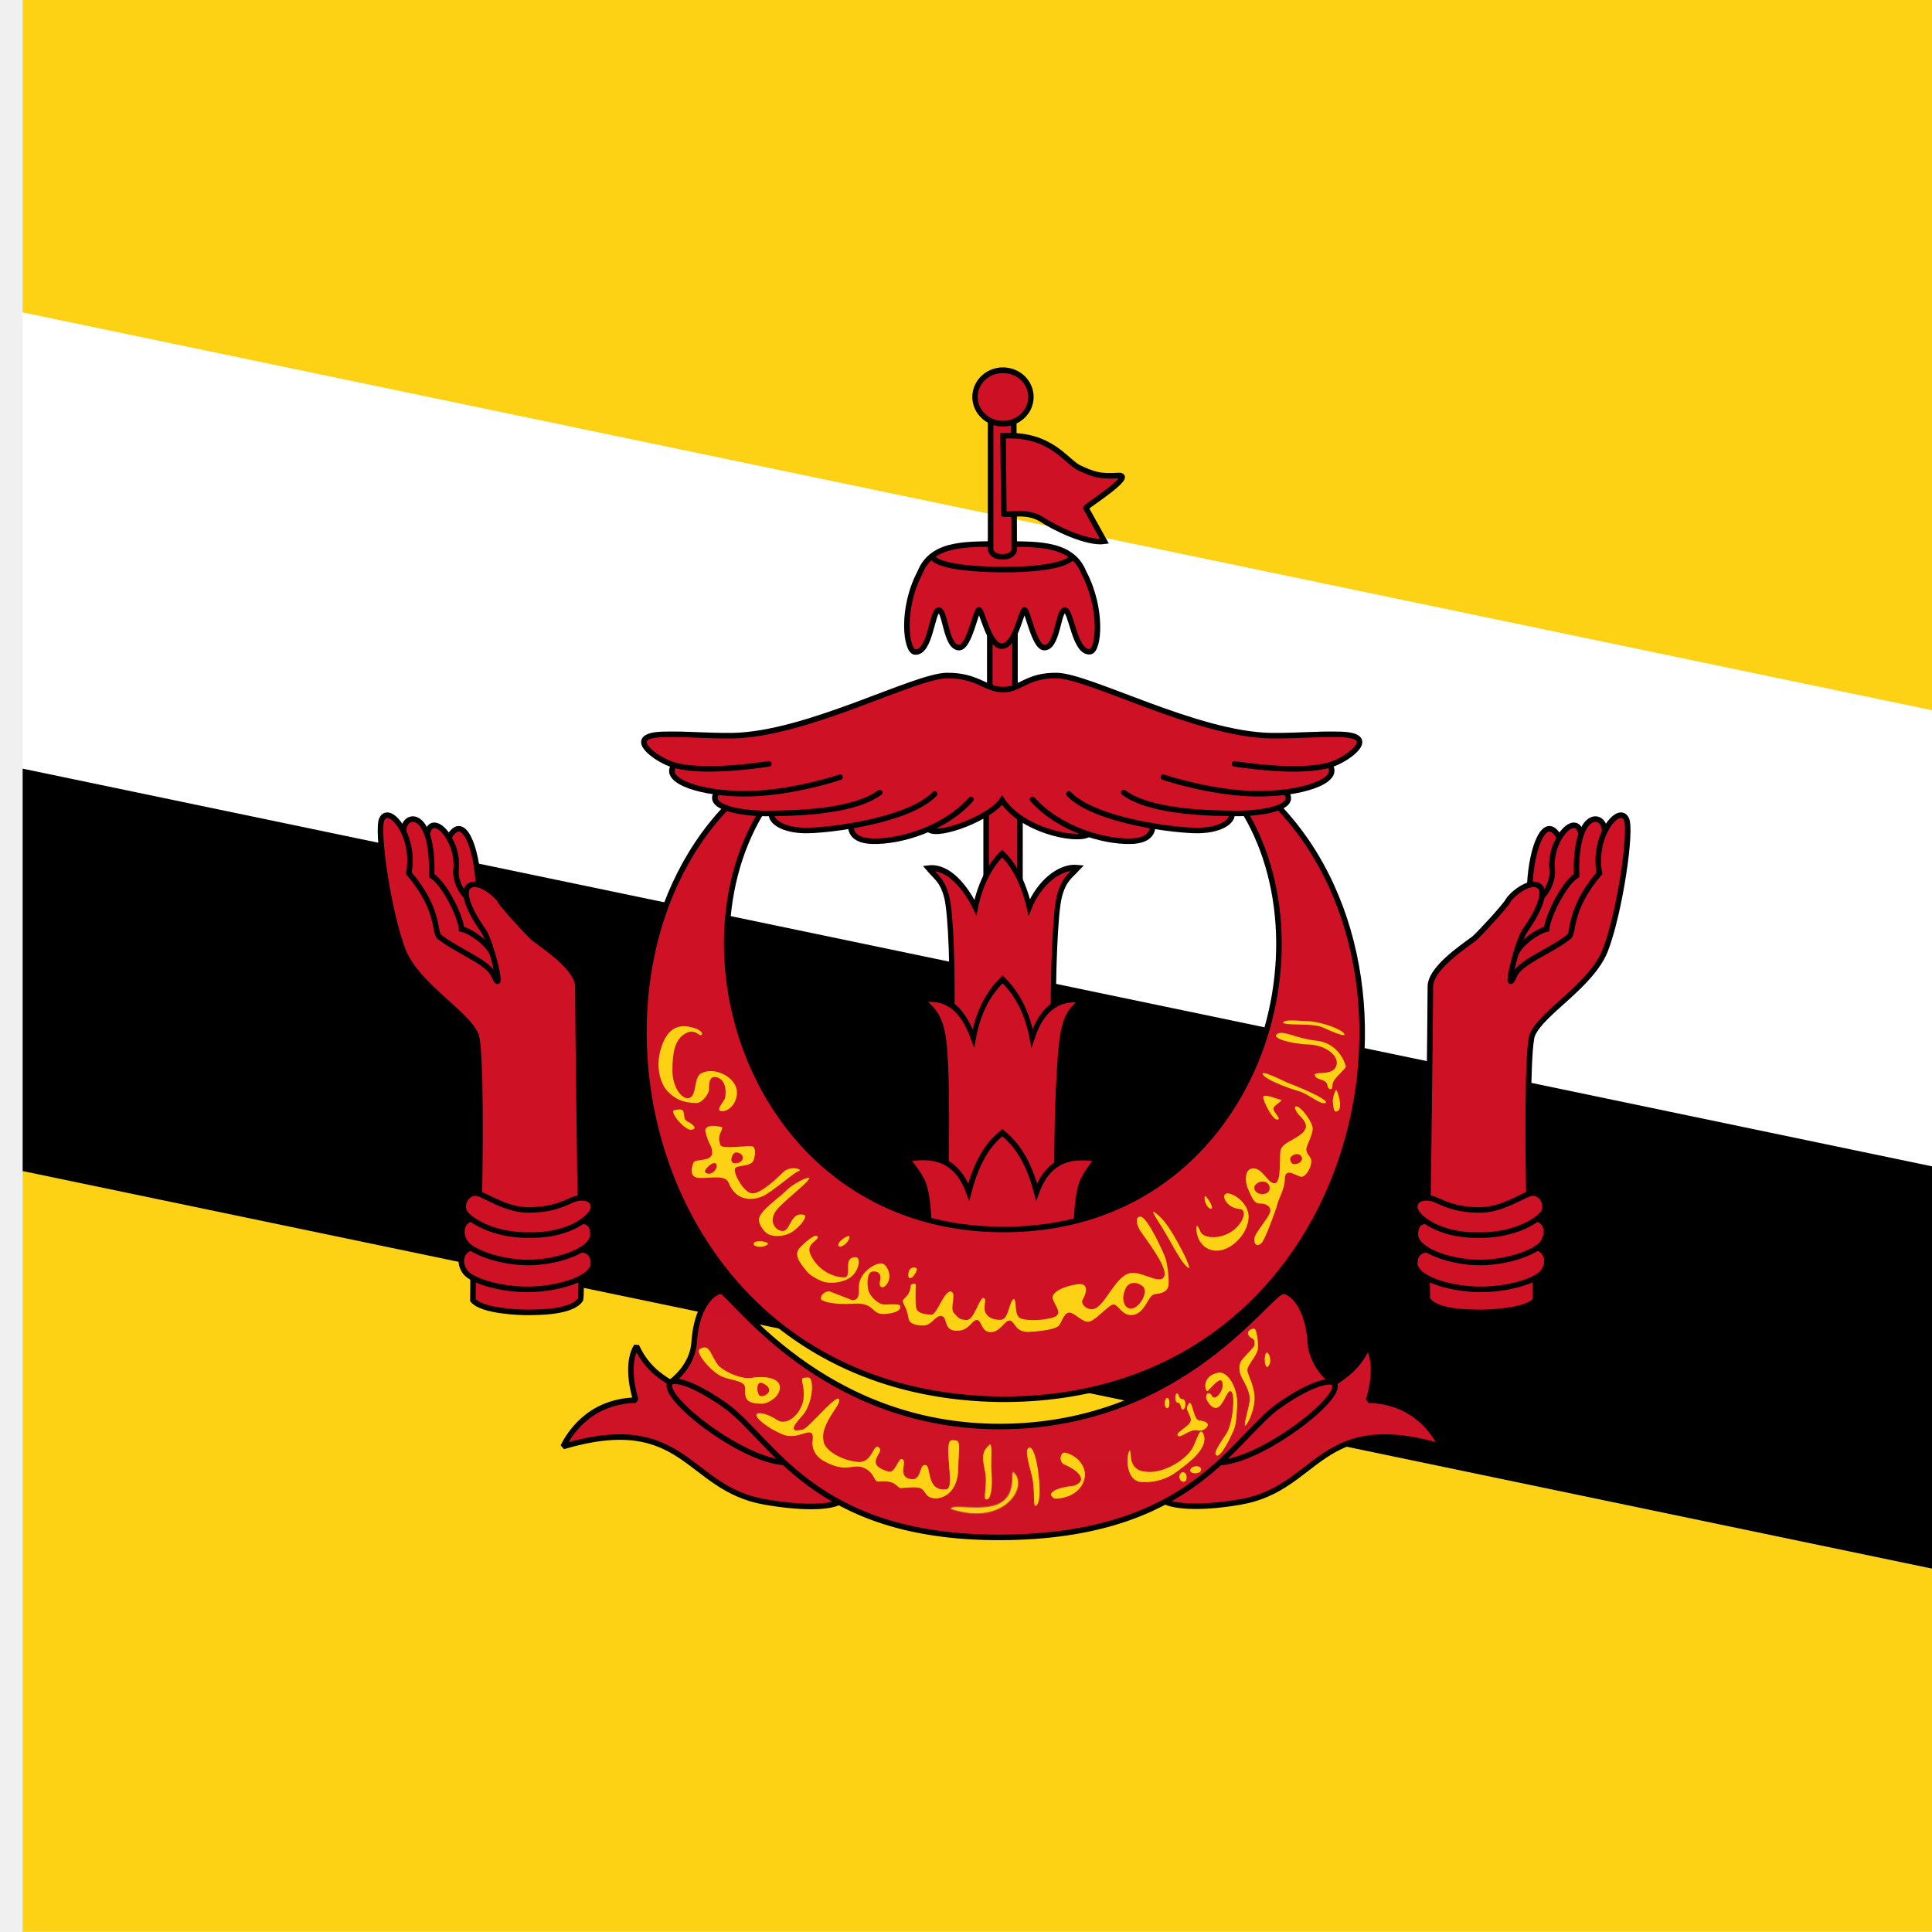
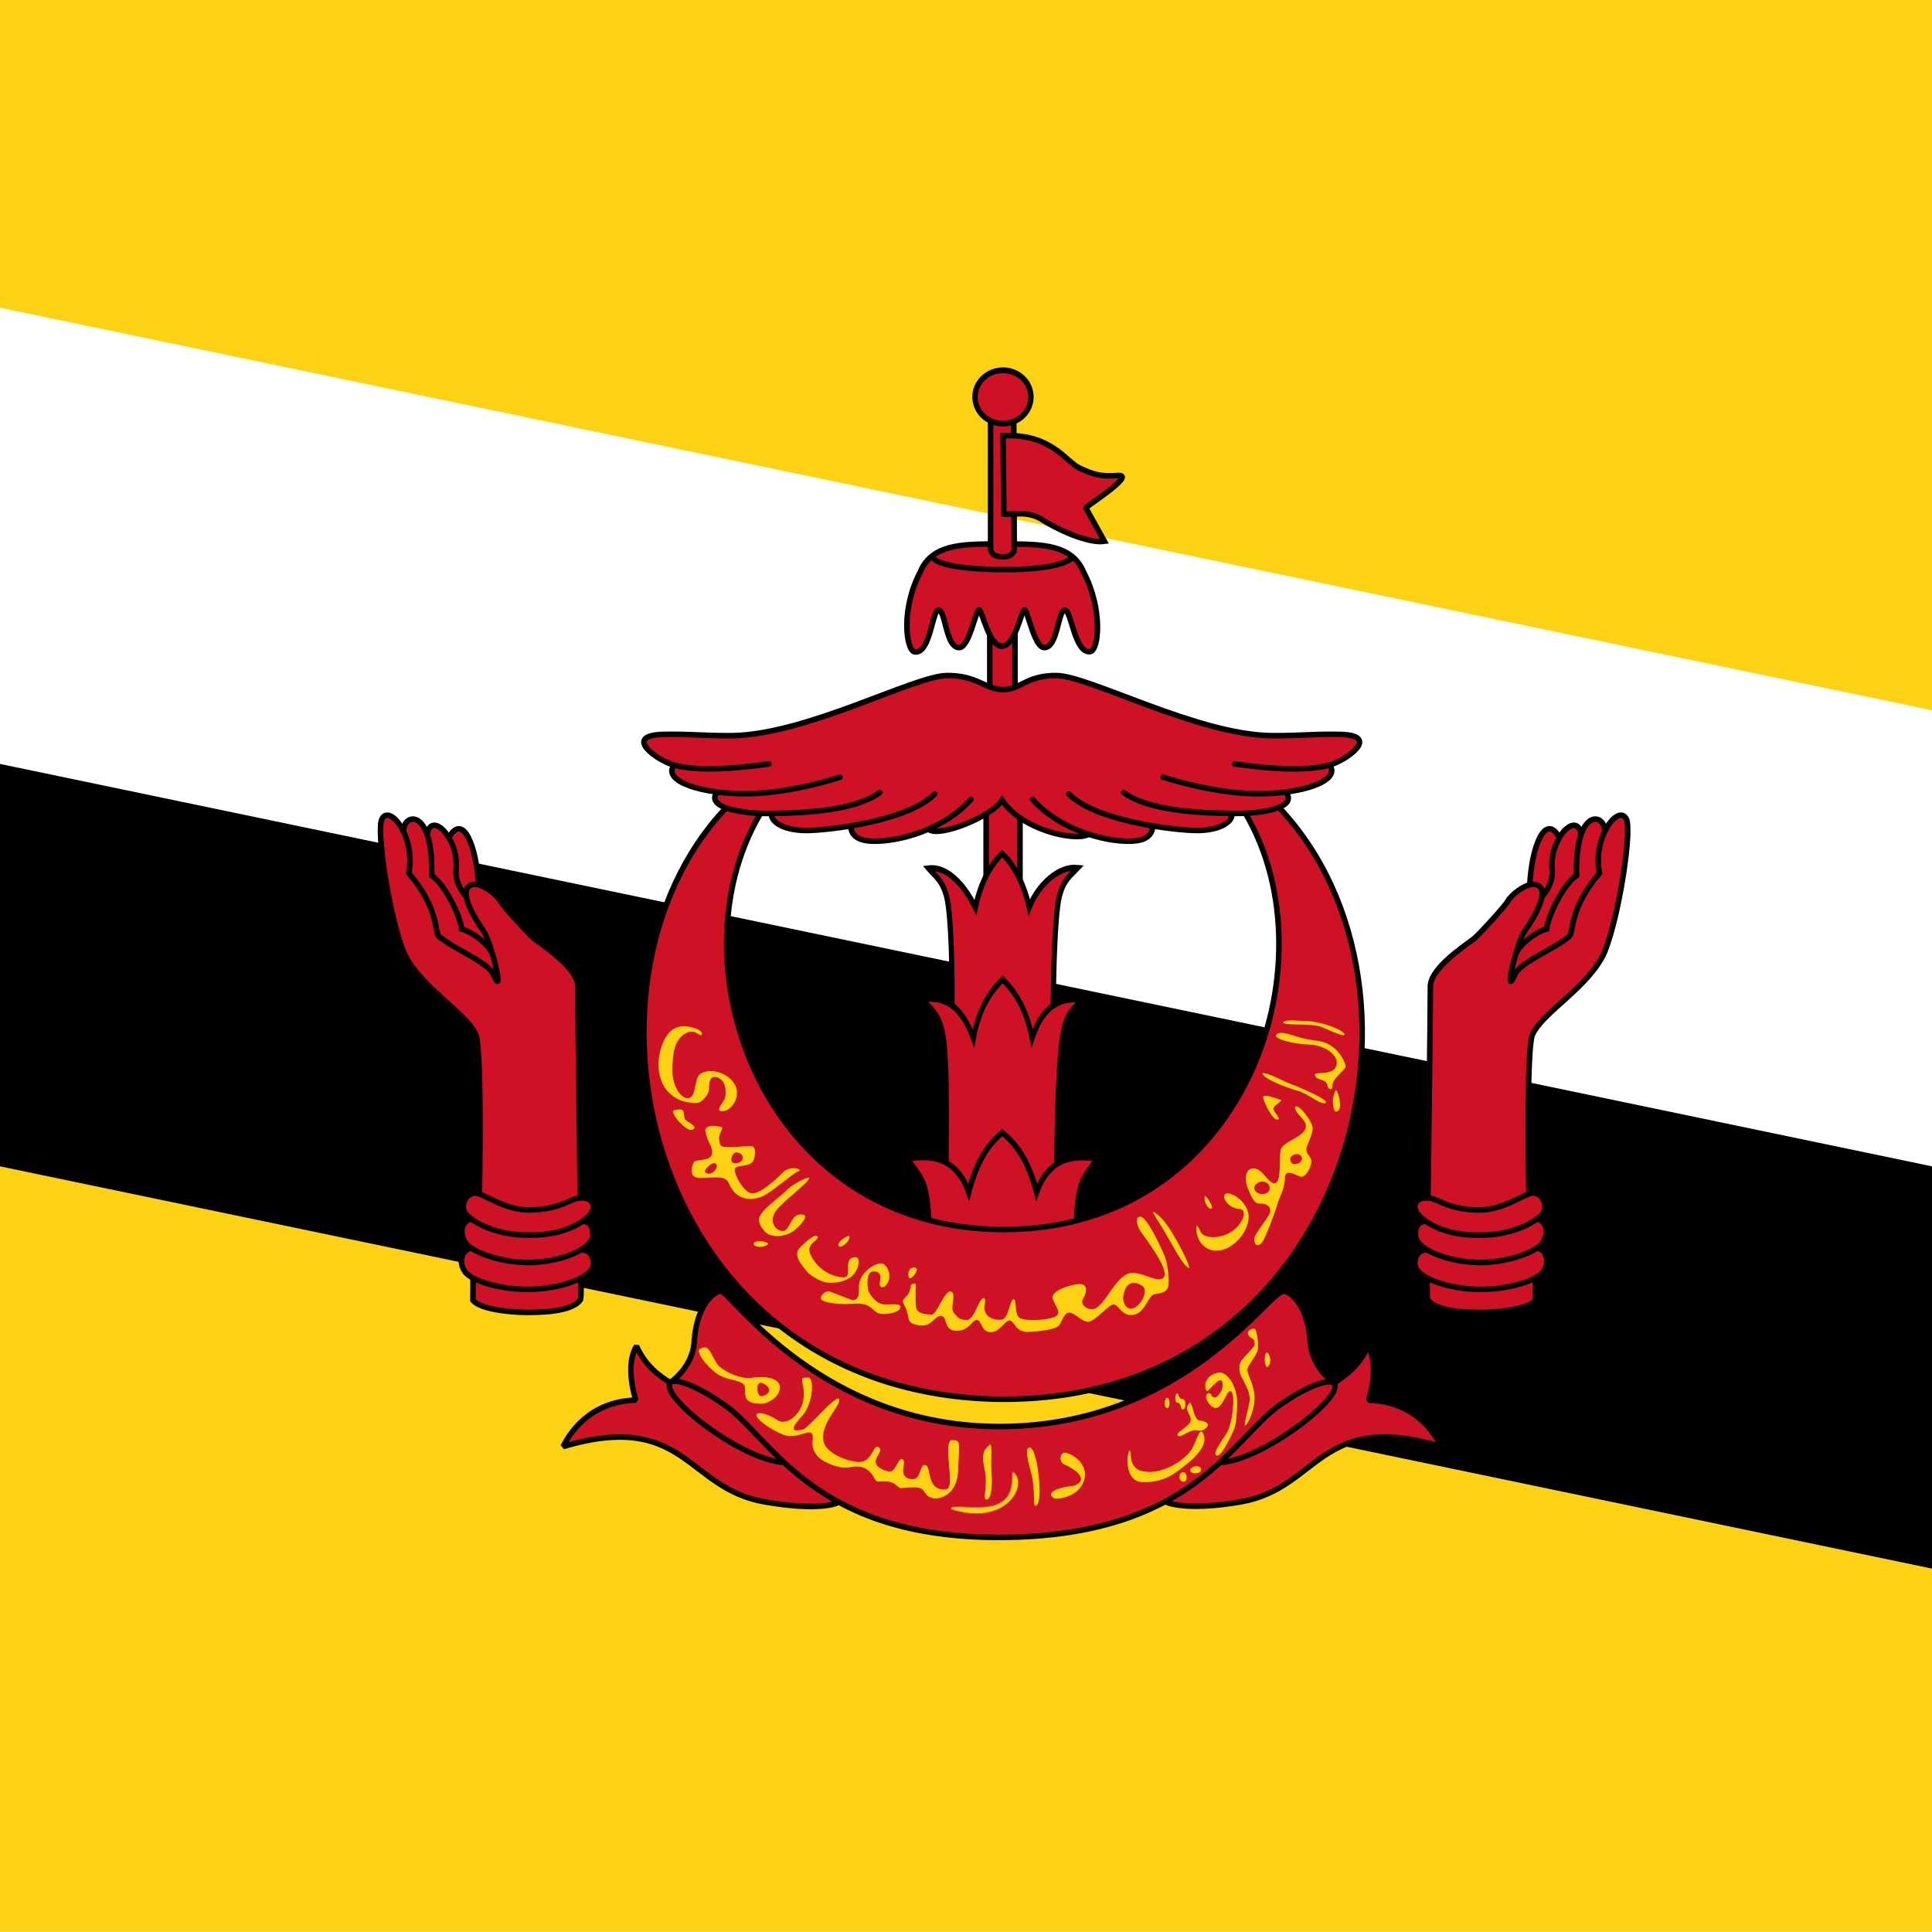
<svg xmlns="http://www.w3.org/2000/svg" height="512" width="512">
-   <defs>
-     <clipPath id="a">
-       <path fill="#808080" d="M6 0h512v512h-512z" />
-     </clipPath>
-   </defs>
  <g fill-rule="evenodd" clip-path="url(#a)">
    <g>
      <path d="M-220.886 35.344l.126 121.766 1023.878 212.613v-120.888l-1024.002-213.49z" fill="#fff" />
      <path d="M-220.76 263.057v248.877h1023.878v-35.543l-1023.878-213.335z" fill="#fdd114" />
      <path d="M803.118 248.867v-248.877h-1023.878v35.543l1023.878 213.335z" fill="#fdd114" />
      <path d="M-220.76 156.472v106.657l1024.208 213.263-.33-106.668-1023.878-213.252z" />
    </g>
    <g>
      <path stroke="#000" stroke-width="1.468" fill="#cf1126" d="M261.336 211.455h8.967v23.932h-8.967z" />
      <path d="M415.12 645.68c-.241-33.566 1.125-65.845 3.766-75.002s6.556-11.06 11.416-15.608c-11.512-1.043-24.218 8.647-30.06 21.408-3.707-14.398-10.639-24.156-16.739-29.056-6.099 4.9-13.292 14.808-16.568 29.183-6.01-10.712-16.555-22.588-29.028-21.254 4.434 4.62 8.481 6.332 11.178 15.285s4.044 41.016 3.075 74.6" transform="matrix(.428 0 0 .489 101.45 -41.457)" stroke="#000" stroke-width="3.207" fill="#cf1126" />
      <path d="M414.44 641.96c-.241-33.565 1.37-62.22 3.677-71.327 2.309-9.106 5.993-10.806 11.258-14.746-11.512-1.043-22.481 1.756-28.902 17.355-3.592-14.5-10.639-21.623-16.739-26.523-6.099 4.9-13.292 12.274-16.568 26.649-7.053-15.474-16.903-18.94-29.376-17.606 5.186 4.316 9.262 5.927 11.8 14.855s2.859 37.315 1.89 70.899" transform="matrix(.467 0 0 .587 86.49 -61.408)" stroke="#000" stroke-width="2.804" fill="#cf1126" />
      <path d="M285.342 326.36c-.183-4.586.446-10.744 1.488-13.124 1.043-2.38 2.497-4.118 3.965-6.136-6.294-.908-12.694-.444-16.092 8.786-2.201-8.438-5.503-12.841-9.084-15.717-3.58 2.876-6.689 7.279-8.891 15.717-3.398-9.231-9.829-9.79-16.316-8.786 1.467 2.018 2.978 3.756 4.077 6.136 1.098 2.38 1.784 8.538 1.6 13.124" stroke="#000" stroke-width="1.467" fill="#cf1126" />
      <path d="M262.304 164.664v18.908h6.674v-18.908h-6.674z" stroke="#000" stroke-width="1.467" fill="#cf1126" />
      <path opacity=".99" stroke-linejoin="bevel" d="M308.641 397.829c1.651 1.104 8.239 2.26 20.179.182 20.846-3.651 20.672-24.214 53.141-14.675-1.467-2.935-6.604-11.922-19.261-12.286 1.284-4.221 2.201-10.454-.183-14.311-2.446 5.441-6.233 7.971-8.979 9.75-.846-.458-5.753-4.467-6.284-10.507-.737-11.975-6.581-14.088-7.201-13.771-3.751-.106-26.339 35.602-74.707 35.836-47.658.229-71.508-35.519-74.203-35.836-.62-.317-6.464 1.796-7.201 13.771-.532 6.04-5.496 9.873-6.33 10.408-2.734-1.702-6.487-4.209-8.933-9.65-2.384 3.857-1.467 10.091-.183 14.311-12.657.364-17.794 9.351-19.261 12.286 32.469-9.539 32.534 11.024 53.38 14.675 11.94 2.078 18.13 1.104 19.781.006" stroke="#000" stroke-width="1.467" fill="#cf1126" />
      <path opacity=".99" stroke-linejoin="bevel" d="M207.906 387.556c-11.309-.452-33.37-17.651-30.239-21.191.994-1.004 5.854.029 14.269 5.917 12.488 8.511 23.204 35.349 73.305 35.144 51.057-.205 61.535-26.632 74.021-35.144 8.415-5.888 13.665-6.827 14.257-5.676 3.005 3.393-19.077 20.551-30.385 21.003" stroke="#000" stroke-width="1.467" fill="#cf1126" />
      <path d="M192.42 214.073c-44.677 47.069-20.644 155.179 72.213 156.741 93.356 1.046 120.587-108.161 74.203-156.946m-137.37 1.821c-23.768 40.02.942 110.145 64.5 110.145 64.083 0 87.569-70.634 64.03-110.385" stroke="#000" stroke-width="1.467" fill="#cf1126" />
      <path d="M282.36 384.862c3.25.722 6.215 4.078 5.021 7.527-1.326 4.112-6.221 5.111-8.071 4.811-1.99-1.194-.797-2.918 5.306-3.582 3.979-1.459.355-4.15-2.653-5.439-1.635-.701-1.129-3.656.397-3.317z" stroke="#cf1126" stroke-width=".22" fill="#fdd114" />
      <path d="M272.28 383.802c1.511-1.719 2.739 3.55 3.075 7.204.44 3.567.486 7.967-.952 8.185-.877.147-.141-4.096-1.047-7.989-1.183-4.507-1.693-6.644-1.076-7.4z" stroke="#cf1126" stroke-width=".22" fill="#fdd114" />
      <path d="M268.81 390.302c3.794 3.677-2.633 14.328-16.694 9.685-.796-1.459 5.584-.016 10.081-.796 8.558-1.351 4.886-10.52 6.613-8.889z" stroke="#cb4f46" stroke-width=".22" fill="#fdd114" />
      <path d="M261.93 383.002c1.512-1.719.631 3.723.946 7.379.308 3.435-.076 7.616-1.706 7.075-.883-.426.564-4.284-.342-7.911-.971-4.558-.045-5.389 1.102-6.543z" stroke="#cf1126" stroke-width=".22" fill="#fdd114" />
      <path d="M252.28 381.542c2.683-.017 1.964.736 1.773 7.903-.21 8.032-6.993 8.931-8.605 6.727-1.355-1.729-.858-2.249-6.92-1.67-1.356-.683-1.304-2.136-5.733-1.764-1.145.211-1.107-1.961-3.173-3.259-3.602-2.152-4.801 1.587-11.669-2.37-.429-.24-3.216-2.006-2.707-5.497.531-4.411-3.492.539-7.913-1.386-.855-.382-3.446-1.46-5.732-3.466-3.227-2.775.152-3.336 4.512-.507 2.692 1.707 6.646-2.221 6.753-6.152.241-4.16-1.829-5.254 1.379-5.151 1.789.053 1.364 7.269-1.676 10.463-4.068 4.397-1.323 3.549.13 3.328 1.515-.379 8.407-8.919 9.556-8.186 1.79 1.216-5.373 6.676-3.769 11.844.766 2.304 5.036 4.511 8.551 4.868 4.133.688 4.145-4.924 5.82-3.861 2.318 1.521-4.43 4.385 2.655 6.474 1.565.469 2.469-3.516 3.395-3.343 2.223.363-1.453 4.654 2.522 5.336 2.771.461 2.012-4.007 3.73-3.735 1.988-.127.122 7.147 5.633 6.405 2.323-.304-1.311-12.985 1.488-13.001z" stroke="#cf1126" stroke-width=".22" fill="#fdd114" />
      <path d="M202.33 372.102c1.596-.341 4.331-1.823 4.445-4.217.228-2.621-3.419-3.533-7.75-2.849-2.279.342-6.153-1.14-8.433-3.078-2.279-2.849-2.279-6.039-5.014-4.672-2.051.911 2.849 6.154 5.242 7.408 2.394 1.254 6.269 1.14 6.496 2.963.228 1.824-.912 4.673 5.014 4.445z" stroke="#cf1126" stroke-width=".22" fill="#fdd114" />
      <path d="M299.31 384.332c-.88.426-1.594 8.39 3.379 8.562 6.247.223 9.388-2.945 10.953-4.071 2.599-1.975 7.283-5.923 5.115-9.327-1.085-1.236-1.684 2.274-2.935 4.328-1.702 3.012-7.529 6.586-11.992 6.099-5.467-.336-3.407-5.876-4.52-5.591z" stroke="#cf1126" stroke-width=".22" fill="#fdd114" />
      <path d="M312.15 380.642c-1.271-.961 2.826-2.534 3.25-4.021.425-1.487-1.81-2.888-.567-4.517 1.303-2.145 1.374 4.043 3.03 4.221 4.586.478 1.312 3.44-.418 2.868-1.958-.584-4.528 2.172-5.295 1.449z" stroke="#cf1126" stroke-width=".22" fill="#fdd114" />
      <path d="M308.6 371.272c-.295 2.066.959 2.582 1.329 1.402.442-2.214-.813-3.247-1.329-1.402z" stroke="#cf1126" stroke-width=".22" fill="#fdd114" />
      <path d="M311.92 369.132c-.738.058-.841 2.621.12 2.692 1.037.082.558 1.831 1.429 1.808 1.036-.027 1.115-2.934-.057-2.961-1.09-.027-.833-1.527-1.492-1.539z" stroke="#cf1126" stroke-width=".22" fill="#fdd114" />
      <path d="M320.22 368.642c-.877 1.11-2.542-4.277 3.06-5.048 2.663.235 4.934 4.621 4.699 8.85-.089 1.564-.156 5.091-1.017 6.814-.706 1.645-3.29 7.05-4.543 6.58-1.253-.471.328-2.734 2.428-5.875 1.698-2.572 2.35-9.712 1.488-10.965s-1.729 3.133-3.524 4.073c-1.494.783-3.054-1.482-3.289-2.578-.186-1.3.998-2.1 1.8-.555.64 1.161 2.607-1.143 2.561-2.789.052-2.662-1.713-.551-3.663 1.493z" stroke="#cf1126" stroke-width=".22" fill="#fdd114" />
      <path d="M332.29 356.622c-.705 1.019-3.132 3.29-3.602 4.23s-.549 2.584.234 4.151c.784 1.566 2.428 4.072 2.115 6.344-.314 2.271-1.88 6.97-1.018 6.579.861-.392 2.976-5.013 2.506-8.538-.47-3.524-2.115-5.482-1.802-6.657.313-1.174 2.271-3.367 2.663-4.855.392-1.489-.235-5.483-.783-5.796s-2.506.392-1.88 1.723c.627 1.332 1.958.548 1.567 2.819z" stroke="#cf1126" stroke-width=".22" fill="#fdd114" />
      <path d="M335.51 358.442c-.88.801-.442 5.164.767 3.606 1.099-1.518-.063-4.319-.767-3.606z" stroke="#cf1126" stroke-width=".207" fill="#fdd114" />
      <path d="M312.49 390.842c-.412 1.91 1.469 2.514 1.986 1.423.618-2.046-1.264-3.128-1.986-1.423z" stroke="#cf1126" stroke-width=".25" fill="#fdd114" />
      <path d="M315.37 389.222c-.611 1.567 2.115 1.704 2.881.809.916-1.679-1.811-2.208-2.881-.809z" stroke="#cf1126" stroke-width=".276" fill="#fdd114" />
      <path d="M201.99 366.632c-1.458-.652-1.367 2.279-.683 3.077.683.798 4.659-1.248.683-3.077z" stroke="#cf1126" stroke-width=".22" fill="#cf1126" />
      <path d="M266.237 205.466c-14.643 2.931-24.697 11.514-19.983 14.433 2.886 1.924 16.444-3.362 19.304-7.85 5.201 7.938 19.312 10.932 22.72 9.153" stroke="#000" stroke-linecap="round" stroke-width="1.467" fill="#cf1126" />
      <path d="M190.29 200.77c2.43 3.756 15.021 12.812 24.078 13.475 9.057.663 29.601 4.86 33.577 3.092 3.976-1.767 15.242-9.499 18.114-8.173 2.872 1.325 19.66 10.604 25.846 10.382 6.185-.221 46.168-11.486 47.494-13.695 1.325-2.209-7.953-7.953-13.917-7.953-5.965 0-135.192 3.093-135.192 2.872z" fill="#cf1126" />
      <path d="M225.469 218.997c.073 2.258 1.809 3.89 5.972 3.933 6.991.146 18.817-3.161 25.881-11.098" stroke="#000" stroke-linecap="round" stroke-width="1.467" fill="#cf1126" />
      <path d="M204.496 215.645c-.364 1.894 2.768 4.37 8.885 4.442s27.455-2.549 34.301-9.685" stroke="#000" stroke-linecap="round" stroke-width="1.467" fill="#cf1126" />
      <path d="M190.05 209.91c-3.277 4.223 7.164 5.737 13.426 5.664 6.263-.073 22.427-.156 29.666-5.545" stroke="#000" stroke-linecap="round" stroke-width="1.467" fill="#cf1126" />
      <path d="M178.609 202.825c-3.132 4.151 7.391 7.797 20.208 7.506 11.798-.291 23.814-4.37 23.814-4.37" stroke="#000" stroke-linecap="round" stroke-width="1.467" fill="#cf1126" />
      <path d="M305.466 218.997c-.073 2.258-1.809 3.89-5.972 3.933-6.991.146-18.817-3.161-25.881-11.098" stroke="#000" stroke-linecap="round" stroke-width="1.467" fill="#cf1126" />
      <path d="M326.439 215.645c.364 1.894-2.768 4.37-8.885 4.442s-27.455-2.549-34.301-9.685" stroke="#000" stroke-linecap="round" stroke-width="1.467" fill="#cf1126" />
      <path d="M340.791 209.998c3.277 4.224-7.072 5.646-13.335 5.572-6.263-.073-22.427-.156-29.666-5.545" stroke="#000" stroke-linecap="round" stroke-width="1.467" fill="#cf1126" />
      <path d="M352.361 202.754c3.132 4.151-7.426 7.868-20.243 7.577-11.798-.291-23.814-4.37-23.814-4.37" stroke="#000" stroke-linecap="round" stroke-width="1.467" fill="#cf1126" />
      <path d="M203.756 202.437c-16.28 2.351-23.779 1.153-27.028-.4-4.059-1.786-11.01-7.225-.743-7.423 6.803-.133 10.232.387 17.966.346 19.785-.248 48.345-15.87 57.004-15.934 8.042-.059 10.176 3.659 14.761 3.734 4.695.055 6.215-3.794 14.257-3.734 8.658.064 37.219 15.686 57.004 15.934 7.734.041 11.163-.479 17.966-.346 10.268.198 3.317 5.637-.743 7.423-3.249 1.553-10.748 2.751-27.028.4" stroke="#000" stroke-linecap="round" stroke-width="1.467" fill="#cf1126" />
      <path d="M265.414 144.073c-7.659.384-18.201-.924-21.586 7.617-5.156 9.772-3.702 20.849-1.385 21.083 4.147.457 4.542-11.063 6.31-11.08 1.848-.021 1.847 10.003 5.463 9.926 2.693-.077 4.386-10.08 5.233-10.003s2.616 9.618 6.023 9.618c3.638 0 5.176-9.541 6.023-9.618s2.539 9.926 5.233 10.003c3.617.077 3.615-9.947 5.463-9.926 1.768.017 2.547 11.461 6.694 11.003 2.316-.234 3.463-11.234-1.693-21.006-3.385-8.541-14.158-7.233-21.776-7.617z" stroke="#000" stroke-width="1.467" fill="#cf1126" />
      <path d="M247.023 147.572c2.057 3.456 18.1 3.373 19.005 3.373s14.892.164 18.182-3.209" stroke="#000" stroke-width="1.467" fill="#cf1126" />
      <path d="M262.52 111.536v34.065s.184 1.902 3.008 1.964 3.253-1.595 3.253-1.841l-.123-34.249" stroke="#000" stroke-width="1.467" fill="#cf1126" />
      <path d="M265.825 115.486c12.834-.658 16.661 6.911 20.281 8.557s5.265 2.303 10.202 1.974c4.936-.329-8.557 8.228-8.557 8.557l4.937 8.885c-4.607.658-13.333-3.595-16.784-5.923-3.904-2.305-8.227-.987-9.873-1.317l-.207-20.733z" stroke="#000" stroke-width="1.467" fill="#cf1126" />
      <path d="M313.4 264.67c0 4.333-3.893 7.849-8.689 7.849-4.797 0-8.69-3.516-8.69-7.849 0-4.332 3.893-7.848 8.69-7.848 4.796 0 8.689 3.516 8.689 7.848z" transform="matrix(.853 0 0 .902 5.88 -133.538)" stroke="#000" stroke-width="1.674" fill="#cf1126" />
      <g stroke="#cf1126" stroke-width=".375" fill="#fdd114">
        <path d="M186.211 274.21c-.978 1.368-1.821-2.23-5.181.293-1.895 1.62-2.654 4.101-2.64 9.288.012 4.397 2.542 7.333 4.009 7.039 2.248-.293 1.075-5.67 3.519-6.648 3.52-1.662 8.506.879 9.386 4.105s-1.662 6.746-4.4 6.355c-1.564-.586.88-2.835 1.075-3.813.195-.977.488-4.204-1.858-5.083-2.346-.88-1.955 2.346-2.053 3.226-.097.88-1.76 3.617-3.617 3.519-1.857-.097-4.809-.087-7.724-3.226-1.545-1.61-3.422-5.964-1.759-11.439 1.662-5.474 4.497-5.963 6.061-6.061 1.564-.097 5.572.88 5.181 2.444z" />
        <path d="M182.202 296.991c-1.631-.872.613-4.048-3.617-2.933-1.702.474 2.542 5.377 4.399 5.573 2.053-.196 1.481-1.529-.782-2.64z" />
        <path d="M186.698 299.633c.879 4.008 1.712 3.668 1.857 5.67.073 2.557-4.302 1.466-4.889 2.639-.586 1.173-1.368 4.204 1.466 4.4 2.835.195 6.904-.894 7.723 1.075 2.208 5.543 6.916 4.739 9.111 3.877 2.483-.994 8.327-6.26 9.659-6.712 1.984-.727-1.857-2.151-4.105-.195-.586.587-5.475 5.573-8.017 5.67-1.857.207-4.733-4.5-4.595-6.159.195-1.173 4.473-.205 5.084-2.64.455-1.739.488-3.618-.88-3.715-1.369-.098-7.821.782-8.017-.195-1.173-2.835 1.173-4.008.293-4.791-.978-.391-4.595-.977-4.692 1.076z" />
        <path d="M208.435 315.176c-2.069 2.167-7.514 5.635-7.514 8.085 0 1.389 1.52 3.566 2.777 4.084 1.876.739 4.754.554 6.942-1.143 2.475-2.011 3.589-4.05 2.532-4.41-3.744-1.07-3.838 4.09-5.636 4.247-1.717.143-4.329-2.614-.898-6.044 3.43-3.43 8.168-6.86 8.004-7.841-.163-.98-4.722 1.526-6.207 3.022z" />
        <path d="M199.531 329.546c-.153 1.38 3.512 1.388 4.165.163.49-.898-4.002-1.551-4.165-.163z" />
        <path d="M211.875 330.456c-2.069 2.167.245 4.63 1.825 6.648.875 1.078 2.885 2.129 4.142 2.647 1.876.739 5.615.483 7.804-1.215 2.475-2.011 2.671-5.543 1.168-5.559-3.885-.043-1.18 5.168-2.978 5.325-1.717.143-6.531-.943-8.873-5.901-1.338-2.923 2.467-3.481 1.897-4.751-.58-1.364-3.501 1.311-4.985 2.807z" />
        <path d="M222.051 330.273c.805 1.132 3.545-1.303 3.217-2.653-.233-.996-4.02 1.508-3.217 2.653z" />
        <path d="M227.442 340.576c-.112 1.59.359 3.736-1.509 3.808l-6.107-2.371c-1.868.072-2.659 1.509-2.443 2.299.215.79 3.449 1.724 8.981 1.365s4.31 3.017 8.19 2.73c3.879-.287 4.454-1.58 4.167-2.442-.288-.862-3.592-.288-4.813-.503-1.222-.216-3.376-2.155-3.664-3.808-.287-1.652-.287-4.501 1.149-4.526 2.659-.046 1.431 2.416 1.532 3.28.09.765.959 1.558 2.132.168 1.557-1.844.718-4.742-.79-5.747s-6.544 1.878-6.825 5.747z" />
        <path d="M241.16 340.864c-.283 2.849-2.322 3.056-2.083 4.095.295 1.194 1.033 1.568 1.509 4.526.269 1.458 2.083 2.076 4.383 1.94 1.879-.052 3.163-2.597 4.382-2.515 1.723.092.288 3.992 4.311 3.952 3.233-.031 4.023-2.802 5.173-2.874 1.149-.072 1.006 3.233 3.664 3.233 2.658 0 3.807-3.017 5.029-3.089 1.293.072 1.293 3.233 5.244 3.017 3.952-.216 6.897-.79 7.831-1.58.934-.791 1.365-3.377 2.658-3.521 1.293-.143 3.305 2.443 5.101 2.443s5.531-4.525 6.681-4.597c1.15-.072 2.084 2.802 4.67 2.802 4.023-.072 4.493-5.302 6.367-5.549 3.378-.329 3.511-1.706 3.69-2.066.359-1.006-.026-5.723-.793-7.876-.373-1.136-4.667-10.731-6.606-10.946-1.94-.215-1.365 2.586-.216 4.239 1.15 1.652 7.04 9.339 6.25 11.566-.79 2.228-4.957-.934-8.262-.934-4.598 0-7.392 9.296-10.633 9.627-1.423.153-2.945-1.221-2.442-2.227.934-1.436 2.011-4.885-1.581-4.382-3.592.502-7.256 2.155-6.681 4.095.575 1.939 2.73 3.879.359 4.67s-6.466 1.006-8.477.359c-2.012-.646-.791-5.173-2.012-5.173-1.365 0-1.436 5.316-3.376 5.46-1.939.143-3.664-.647-4.095-2.155-.431-1.509.718-3.376-.575-3.592-1.293-.216-2.587 5.963-4.526 5.819s-2.012-.575-3.161-1.796 1.006-5.388-.934-5.747-3.88 6.179-5.173 6.107c-1.294-.072-3.233-.144-3.808-1.437-.288-.647-.207-4.692-.143-6.332-.036-.776-1.868-.435-1.725.441z" />
        <path d="M306.464 323.259c3.54 5.36 6.729 12.608 8.693 13.003 1.308.192-4.095-9.698-5.891-11.925-1.509-2.299-5.847-5.75-2.802-1.078z" />
        <path d="M240.801 336.531c-.529 1.301-.34 2.557.566 2.37s2.075-2.37 1.774-2.789-1.623-.79-2.34.418z" />
        <path d="M316.865 325.637c-.012 2.906 2.046 6.193 5.875 5.986 3.83-.207 8.03-4.442 8.34-8.79s-5.055-7.539-6.401-6.607c-1.346.932.505 4.174 3.942 4.374 1.472.089.991 2.968-1.829 5.245-2.956 2.336-7.331 2.292-8.401.68-.828-2.278-1.581-2.293-1.527-.888z" />
        <path d="M319.172 316.832c-.56 1.151.608 3.804 1.874 3.687 1.284-.126-1.463-4.449-1.874-3.687z" />
        <path d="M330.413 314.771c.745 1.724 1.632 4.352 3.203 4.352 1.572 0 2.841.423 2.841 1.753s-4.097 5.756-4.231 7.254c-.228 2.552 1.632 2.418 2.539 1.027.906-1.39 3.358-7.929 3.868-9.732.222-1.425 1.984-4.104 2.055-6.893-.113-3.142 2.78-.602 4.171-.481 1.274.056 2.66-2.297 2.841-3.989.181-1.693-1.33-1.995-1.33-3.506 0-.846 1.617-3.567 1.692-5.38.18-1.604-3.143-6.226-4.533-6.165-1.149.06-.181 1.753.484 2.478.664.726 2.357 2.236 1.753 3.566-1.088 2.599-6.408 3.264-6.649 6.045-.242 1.995.241 8.281-1.391 8.281s-2.968-3.927-5.5-3.929c-2.84-.076-2.402 4.006-1.813 5.319z" />
        <path d="M334.587 290.898c.078 1.119 2.418 5.984 3.808 5.984 1.995 0-.907-2.296-.726-3.143s3.039-2.121 1.874-2.418c-2.084-.638-5.059-1.903-4.956-.423z" />
        <path d="M334.405 284.611c.423 1.571 6.89 3.929 9.671 4.715s6.165 4.11 7.435 3.022c1.269-1.088-8.523-4.956-9.973-5.5s-7.435-3.808-7.133-2.236z" />
        <path d="M353.928 294.766c2.418.06 1.088-4.715.483-5.864-.604-1.149-1.511 2.176-1.39 3.143.121.967.181 2.66.907 2.72z" />
        <path d="M339.846 271.011c-.021 1.082 6.679.314 9.792 1.148 1.343.376 5.923 2.84 6.769 2.236.967-1.27-6.226-3.989-10.336-3.989-1.331.02-6.202-.671-6.226.605z" />
        <path d="M338.091 274.092c-1.199 1.284 4.041 2.72 8.704 2.901 4.645.181 7.655 2.972 7.254 5.017-.665 3.446-6.468 1.209-5.742 3.083.423 1.45 2.974.918 3.264 2.478.2 1.572 1.838 1.848 1.75-.089-.009-1.542 3.599-4.082 3.508-4.807-.181-1.45-2.357-6.528-7.919-7.072-5.561-.544-9.289-3.223-10.82-1.511z" />
      </g>
      <path d="M189.54 308.292c-.746-.431-3.405 1.959-2.451 2.492 1.81 1.025 3.585-1.858 2.451-2.492z" stroke="#cf1126" stroke-width=".073" fill="#cf1126" />
      <path d="M195.25 305.452c-1.291-.161-1.915 2.58-.835 2.743 2.744.379 3.285-2.447.835-2.743z" stroke="#cf1126" stroke-width=".073" fill="#cf1126" />
      <path d="M334.43 313.142c-.611-.003-2.54.847-1.874 2.178.665 1.33 2.574 1.362 3.447.605.778-.737.602-2.77-1.573-2.783z" stroke="#cf1126" stroke-width=".073" fill="#cf1126" />
      <path d="M341.99 307.332c.195 1.463 1.265 1.226 2.116.907.968-.423 1.25-1.703.303-2.177-.988-.494-2.619.226-2.419 1.27z" stroke="#cf1126" stroke-width=".073" fill="#cf1126" />
      <path d="M298.29 341.542c-1.303 2.878-.181 5.693 1.897 5.151s4.157-4.519 2.621-5.784-3.653-1.279-4.518.633z" stroke="#cf1126" stroke-width=".073" fill="#cf1126" />
      <g fill="#cf1126">
        <path d="M122.904 221.891c-4.846-.44-15.86-2.643-16.3-.44-.44 2.202 5.947 27.975 9.252 31.278 3.304 3.304 18.723 10.353 20.265 9.472 1.541-.881-3.084-16.961-4.846-19.824-1.762-2.864-7.049-13.216-6.608-13.657.44-.44-1.983-6.829-1.762-6.829z" />
        <path d="M113.204 221.016c1.181-6.2 8.391 1.221 7.677 9.299-.352 2.741 1.181 5.76 2.657 7.236" stroke="#000" stroke-width="1.467" />
        <path d="M119.403 221.309l-.271.36c3.616-6.119 7.112 2.592 7.652 12.631" stroke="#000" stroke-width="1.467" />
        <path d="M106.97 220.353c-.209-5.011 7.93-6.45 7.426 11.664 3.548 2.296 7.725 11.065 7.933 14.197 2.663.626 7.099 3.901 8.179 6.615" stroke="#000" stroke-width="1.467" />
        <path d="M126.928 320.724c.38-13.792.598-43.324-.846-46.528-2.539-5.93-15.315-12.807-19.208-22.131-3.897-9.864-7.22-32.364-5.638-35.076 2.072-3.909 8.978 4.802 7.099 14.406 8.352 9.813 6.596 15.658 8.142 16.911 5.15 3.966 13.014 6.681 14.406 10.23 2.863 6.35-.626-8.978-2.923-12.11-2.296-3.132-6.263-10.021-3.549-11.691 2.714-1.671 7.516 2.714 8.142 3.967s7.099 8.351 8.978 10.021c3.341 2.505 11.778 8.106 11.61 12.907-.009 7.761.68 58.823.68 58.823" stroke="#000" stroke-width="1.467" />
        <path d="M125.372 338.903s-.053 5.551-.052 5.656c2.409 2.933 12.464 3.259 14.715 3.247 2.202-.065 11.664.104 13.863-3.508.052-.104.136-4.715.136-5.983" stroke="#000" stroke-width="1.467" />
        <path d="M124.92 330.703c-2.785.619-3.513 4.022-1.548 6.5 1.594 2.01 8.202 4.333 15.785 4.488 7.582.154 17.642-2.477 18.105-6.655.155-4.178-3.769-3.924-3.305-3.769" stroke="#000" stroke-width="1.467" />
        <path d="M124.92 323.019c-2.785.619-3.306 4.127-1.341 6.604 1.594 2.01 8.304 4.797 15.887 4.952 7.582.154 17.177-2.94 17.641-7.119.155-4.178-2.731-3.818-2.94-3.714" stroke="#000" stroke-width="1.467" />
        <path d="M140.705 327.298c10.058.155 16.558-4.797 16.558-7.427 0-2.631-3.25-2.786-5.262-2.012-2.012.774-5.106 2.738-11.606 2.785-6.653.203-12.535-4.642-14.546-4.488-2.012.155-3.588 2.336-2.94 4.643.797 2.288 7.892 6.809 17.796 6.499z" stroke="#000" stroke-width="1.467" />
      </g>
      <g fill="#cf1126">
        <path d="M409.294 221.891c4.846-.44 15.86-2.643 16.3-.44.44 2.202-5.947 27.975-9.252 31.278-3.304 3.304-18.723 10.353-20.265 9.472-1.541-.881 3.084-16.961 4.846-19.824 1.762-2.864 7.049-13.216 6.608-13.657-.44-.44 1.983-6.829 1.762-6.829z" />
        <path d="M418.997 221.016c-1.181-6.2-8.391 1.221-7.677 9.299.352 2.741-1.181 5.76-2.657 7.236" stroke="#000" stroke-width="1.467" />
        <path d="M412.798 221.309l.271.36c-3.616-6.119-7.112 2.592-7.652 12.631" stroke="#000" stroke-width="1.467" />
        <path d="M425.231 220.353c.209-5.011-7.93-6.45-7.426 11.664-3.548 2.296-7.725 11.065-7.933 14.197-2.663.626-7.099 3.901-8.179 6.615" stroke="#000" stroke-width="1.467" />
        <path d="M405.273 320.724c-.38-13.792-.598-43.324.846-46.528 2.539-5.93 15.315-12.807 19.208-22.131 3.897-9.864 7.22-32.364 5.638-35.076-2.072-3.909-8.978 4.802-7.099 14.406-8.352 9.813-6.596 15.658-8.142 16.911-5.15 3.966-13.014 6.681-14.406 10.23-2.863 6.35.626-8.978 2.923-12.11 2.296-3.132 6.263-10.021 3.549-11.691-2.714-1.671-7.516 2.714-8.142 3.967s-7.099 8.351-8.978 10.021c-3.341 2.505-11.778 8.106-11.61 12.907.009 7.761-.68 58.823-.68 58.823" stroke="#000" stroke-width="1.467" />
        <path d="M406.829 338.903s.053 5.551.052 5.656c-2.409 2.933-12.464 3.259-14.715 3.247-2.202-.065-11.664.104-13.863-3.508-.052-.104-.136-4.715-.136-5.983" stroke="#000" stroke-width="1.467" />
        <path d="M407.281 330.703c2.785.619 3.513 4.022 1.548 6.5-1.594 2.01-8.202 4.333-15.785 4.488-7.582.154-17.642-2.477-18.105-6.655-.155-4.178 3.769-3.924 3.305-3.769" stroke="#000" stroke-width="1.467" />
        <path d="M407.281 323.019c2.785.619 3.306 4.127 1.341 6.604-1.594 2.01-8.304 4.797-15.887 4.952-7.582.154-17.177-2.94-17.641-7.119-.155-4.178 2.731-3.818 2.94-3.714" stroke="#000" stroke-width="1.467" />
        <path d="M391.496 327.298c-10.058.155-16.558-4.797-16.558-7.427 0-2.631 3.25-2.786 5.262-2.012 2.012.774 5.106 2.738 11.606 2.785 6.653.203 12.535-4.642 14.546-4.488 2.012.155 3.588 2.336 2.94 4.643-.797 2.288-7.892 6.809-17.796 6.499z" stroke="#000" stroke-width="1.467" />
      </g>
    </g>
  </g>
</svg>
